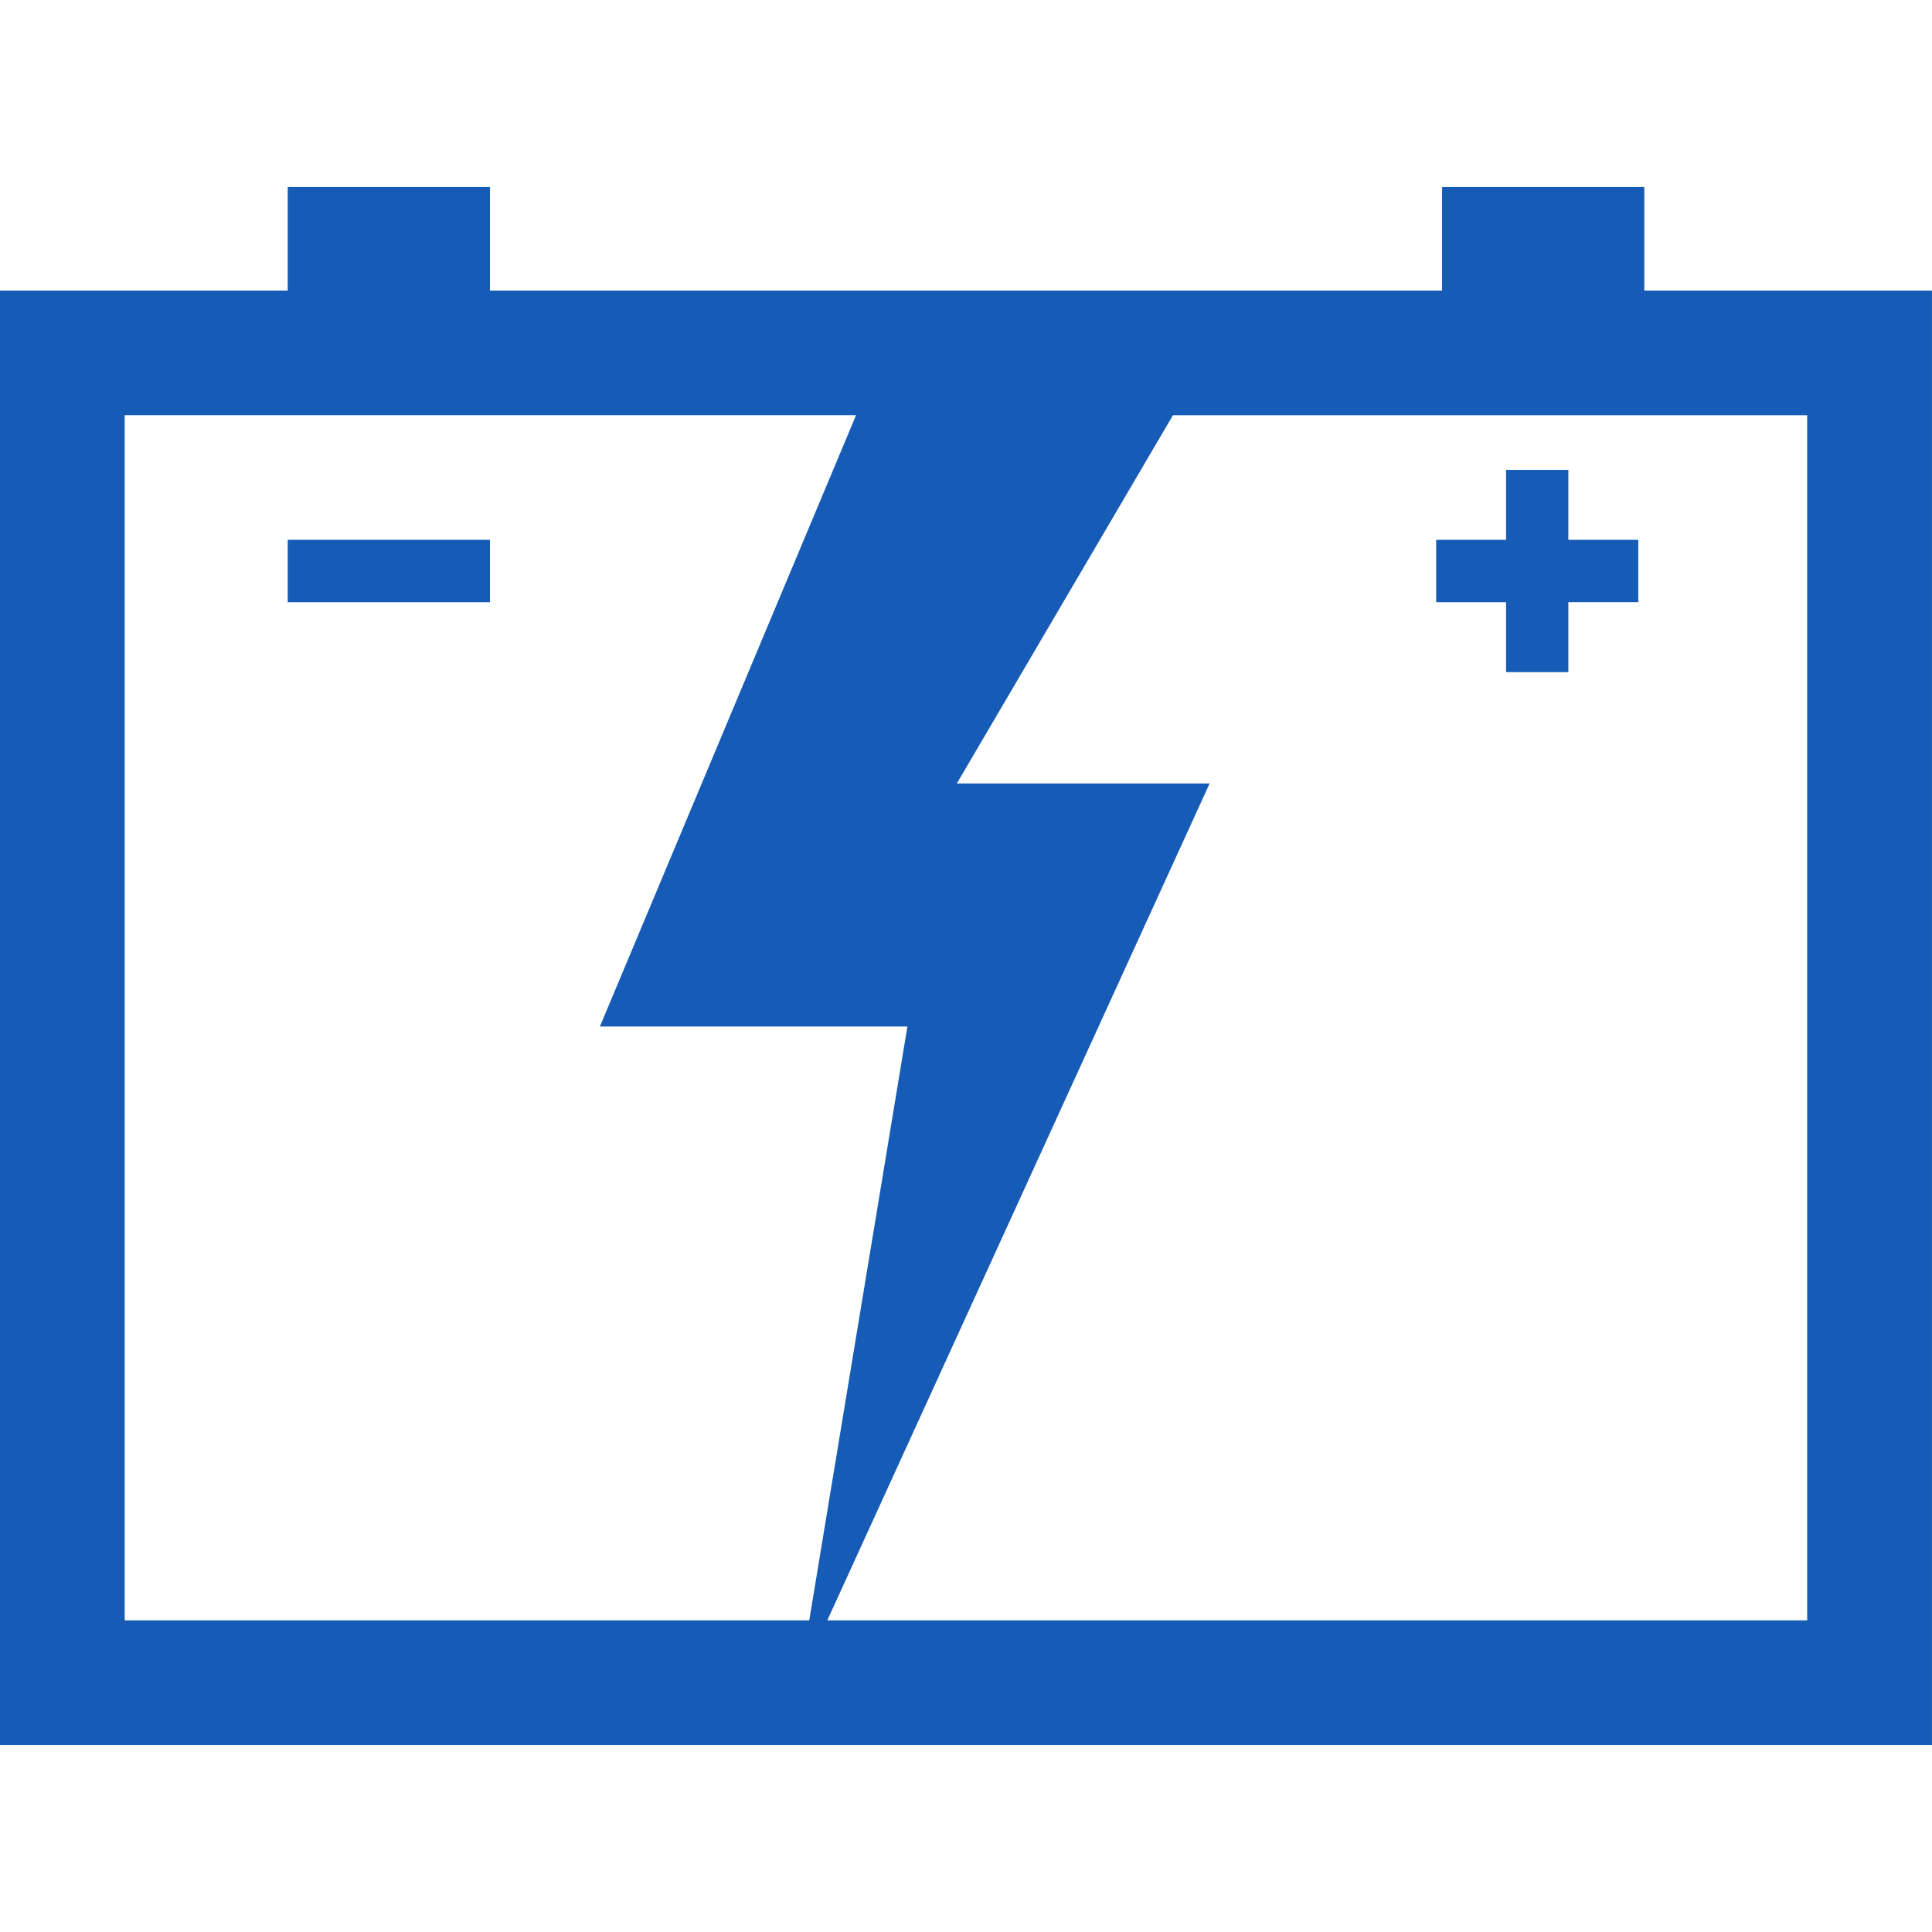
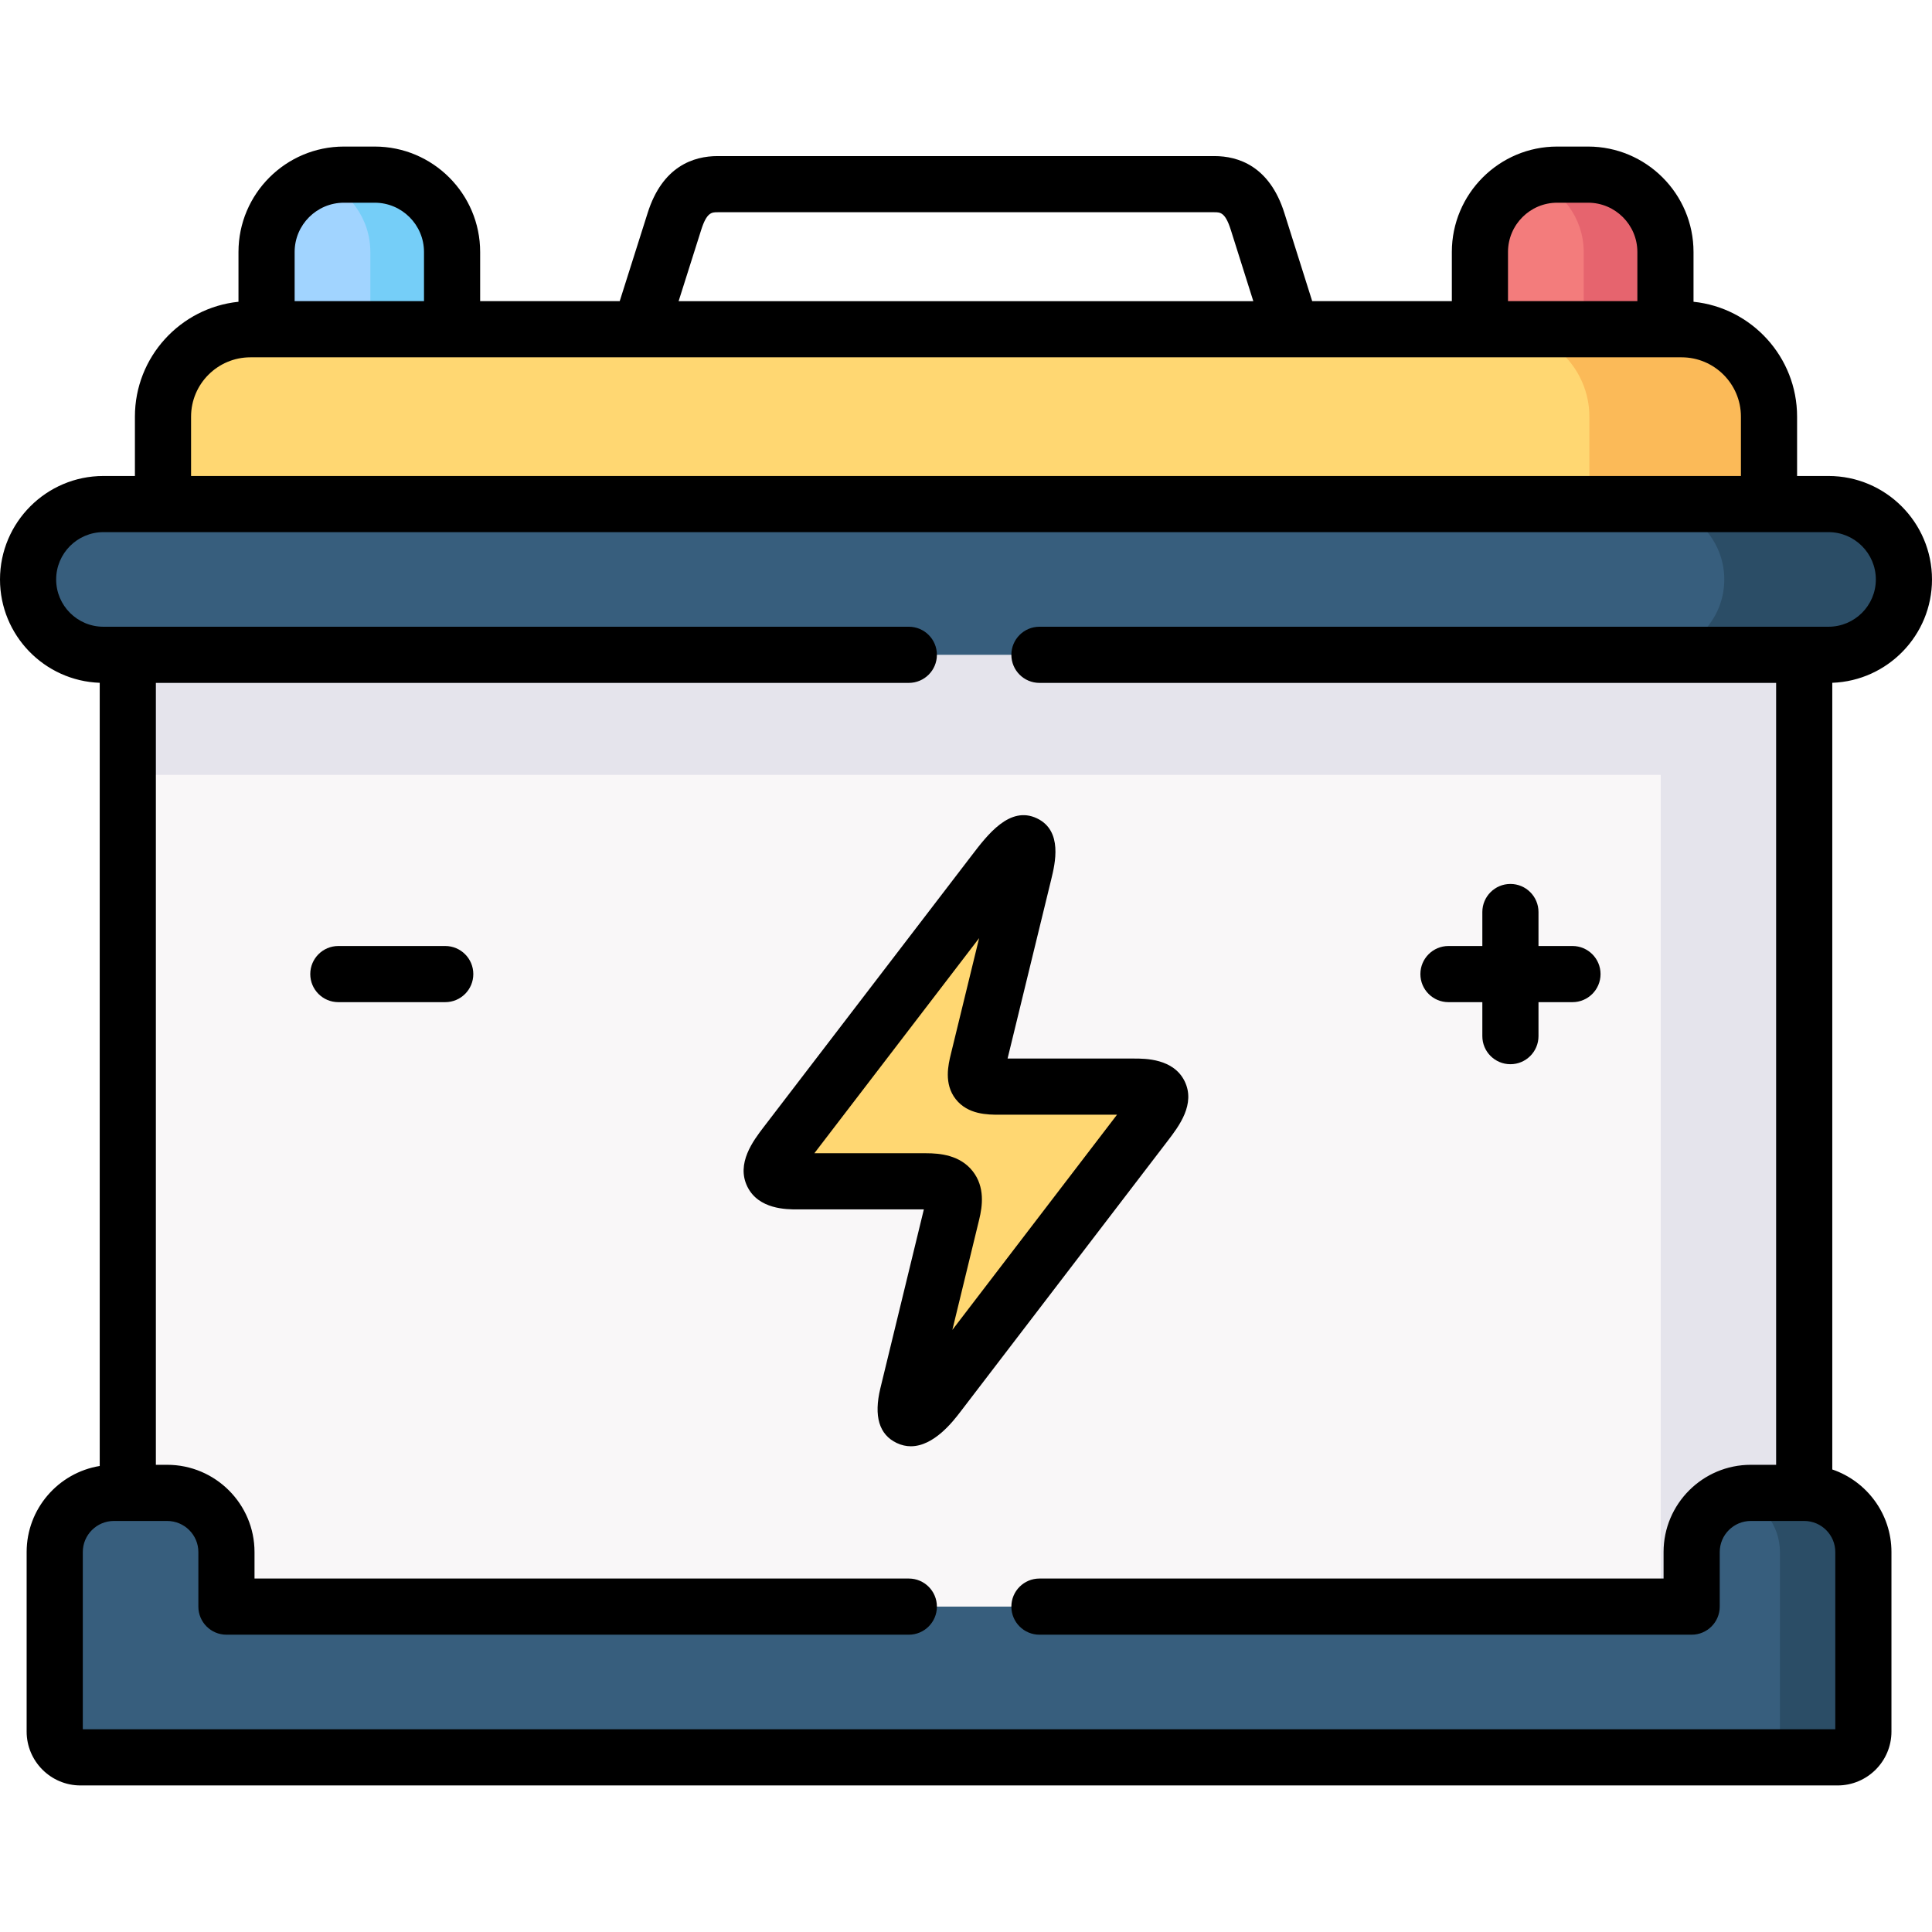
- <svg version="1.1" viewBox="0 0 70.074 70.075" fill="#165bb5">
+ <svg viewBox="0 0 512 512">
  <g>
    <g>
-       <path d="M10.436,19.58h7.335v2.262h-7.335V19.58z M54.627,24.378h2.258v-2.537h2.537V19.58h-2.537v-2.537h-2.258v2.537h-2.536    v2.262h2.536V24.378z M70.074,10.539v52.754H0V10.539h10.436V6.782h7.335v3.757h34.534V6.782h7.336v3.757H70.074z M4.522,58.772    h24.83l3.56-21.538H21.758l9.292-22.175H4.522V58.772z M65.553,15.061H42.544l-7.839,13.356h9.169L30.006,58.772h35.542V15.061    H65.553z" />
+       <path clip-rule="evenodd" d="m60.008 444.621h388.298l29.828-48.992v-222.097l-222.134-23.052-222.134 23.052v222.097z" fill="#f9f7f8" fill-rule="evenodd" />
+     </g>
+     <g>
+       <path clip-rule="evenodd" d="m70.641 87.251 23.108 12.504 26.057-12.504v-20.472c0-11.285-9.215-20.5-20.499-20.5h-8.167c-11.285 0-20.499 9.215-20.499 20.5z" fill="#a1d4ff" fill-rule="evenodd" />
+     </g>
+     <g>
+       <path clip-rule="evenodd" d="m392.195 66.779v20.472l26.936 13.638 22.229-13.638v-20.472c0-11.285-9.243-20.5-20.499-20.5h-8.194c-11.257 0-20.472 9.215-20.472 20.5z" fill="#f37c7c" fill-rule="evenodd" />
+     </g>
+     <g>
+       <path clip-rule="evenodd" d="m21.334 465.721h465.646c3.743 0 6.833-3.062 6.833-6.833v-26.284-21.294c0-8.62-7.06-15.68-15.679-15.68h-14.148c-8.619 0-15.679 7.06-15.679 15.68v14.461h-388.299v-14.461c0-8.62-7.06-15.68-15.708-15.68h-10.434-3.686c-8.619 0-15.679 7.06-15.679 15.68v21.294 26.284c0 3.77 3.062 6.833 6.833 6.833z" fill="#375e7d" fill-rule="evenodd" />
+     </g>
+     <g>
+       <path clip-rule="evenodd" d="m245.41 313.062c6.578 0 8.364 2.155 6.861 8.336l-11.738 48.287c-2.268 9.442 2.835 6.748 8.024 0l54.977-71.849c5.16-6.748 6.181-9.867-2.892-9.867h-35.753c-6.323 0-7.088-1.049-5.671-6.862l12.135-49.79c3.289-13.525-2.864-6.748-8.024.028l-55.005 71.821c-5.16 6.748-5.841 9.896 2.92 9.896z" fill="#ffd772" fill-rule="evenodd" />
+     </g>
+     <g>
+       <path clip-rule="evenodd" d="m33.866 205.346h406.245v220.424h8.194v-14.461c0-8.62 7.06-15.68 15.679-15.68h14.148v-222.097h-41.141-403.125z" fill="#e5e4ec" fill-rule="evenodd" />
+     </g>
+     <g>
+       <path clip-rule="evenodd" d="m471.697 432.603v26.284c0 3.771-3.062 6.833-6.833 6.833h22.116c3.743 0 6.833-3.062 6.833-6.833v-26.284-21.294c0-8.62-7.06-15.68-15.679-15.68h-14.148c-1.361 0-2.694.17-3.969.51 6.72 1.758 11.682 7.911 11.682 15.169v14.461 6.834z" fill="#2b4d66" fill-rule="evenodd" />
+     </g>
+     <g>
+       <path clip-rule="evenodd" d="m43.195 133.582 224.983 16.899 200.628-16.899v-23.165c0-12.731-10.434-23.165-23.165-23.165h-4.281c-107.204 0-214.379 0-321.554 0h-49.165-4.281c-12.731 0-23.165 10.434-23.165 23.165z" fill="#ffd772" fill-rule="evenodd" />
+     </g>
+     <g>
+       <path clip-rule="evenodd" d="m436.993 133.582h31.812v-23.165c0-12.731-10.434-23.165-23.165-23.165h-4.281-43.324c12.731 0 23.165 10.434 23.165 23.165v23.165z" fill="#fbba58" fill-rule="evenodd" />
+     </g>
+     <g>
+       <path clip-rule="evenodd" d="m33.866 173.532h444.267 6.436c8.024 0 14.971-4.763 18.146-11.597 1.191-2.552 1.843-5.387 1.843-8.364s-.652-5.813-1.843-8.364c-3.176-6.833-10.122-11.625-18.146-11.625h-15.764-425.61-15.793c-10.973 0-19.961 8.988-19.961 19.99 0 10.973 8.988 19.961 19.961 19.961h6.464z" fill="#375e7d" fill-rule="evenodd" />
+     </g>
+     <g>
+       <path clip-rule="evenodd" d="m436.993 173.532h41.141 6.436c8.024 0 14.971-4.763 18.146-11.597 1.191-2.552 1.843-5.387 1.843-8.364s-.652-5.813-1.843-8.364c-3.176-6.833-10.122-11.625-18.146-11.625h-15.764-31.812c7.996 0 14.942 4.792 18.118 11.625 1.191 2.552 1.843 5.387 1.843 8.364s-.652 5.813-1.843 8.364c-3.177 6.834-10.123 11.597-18.119 11.597z" fill="#2b4d66" fill-rule="evenodd" />
+     </g>
+     <g>
+       <path clip-rule="evenodd" d="m98.143 87.251h21.662v-20.472c0-11.285-9.215-20.5-20.499-20.5h-8.166c-2.353 0-4.622.397-6.748 1.134 7.996 2.807 13.751 10.434 13.751 19.366z" fill="#75cef8" fill-rule="evenodd" />
+     </g>
+     <g>
+       <path clip-rule="evenodd" d="m419.698 87.251h21.662v-20.472c0-11.285-9.243-20.5-20.499-20.5h-8.194c-2.353 0-4.622.397-6.72 1.134 7.967 2.807 13.751 10.434 13.751 19.366z" fill="#e6646e" fill-rule="evenodd" />
+     </g>
+     <g>
+       <path d="m512 153.571c0-15.125-12.305-27.431-27.43-27.431h-8.323v-15.724c0-15.809-12.049-28.857-27.447-30.444v-13.192c0-15.407-12.534-27.941-27.94-27.941h-8.194c-15.391 0-27.913 12.534-27.913 27.941v13.03h-37.006l-7.373-23.346c-3.93-12.481-12.258-15.101-18.552-15.101h-131.644c-6.294 0-14.623 2.62-18.548 15.09l-7.4 23.357h-36.984v-13.03c0-15.407-12.535-27.941-27.941-27.941h-8.165c-15.406 0-27.94 12.534-27.94 27.941v13.193c-15.397 1.586-27.447 14.634-27.447 30.444v15.724h-8.351c-15.11-.001-27.402 12.305-27.402 27.43 0 14.782 11.767 26.86 26.426 27.378v207.55c-10.969 1.799-19.366 11.34-19.366 22.81v47.578c0 7.871 6.403 14.274 14.274 14.274h465.646c7.87 0 14.274-6.403 14.274-14.274v-47.578c0-10.146-6.572-18.78-15.68-21.885v-208.476c14.661-.531 26.426-12.604 26.426-27.377zm-112.364-86.791c0-7.201 5.845-13.059 13.031-13.059h8.194c7.2 0 13.058 5.858 13.058 13.059v13.03h-34.282v-13.03zm-213.816-5.846c1.477-4.689 2.812-4.689 4.358-4.689h131.644c1.546 0 2.881 0 4.359 4.695l5.96 18.871h-152.3zm-107.738 5.846c0-7.201 5.858-13.059 13.058-13.059h8.166c7.201 0 13.059 5.858 13.059 13.059v13.03h-34.283zm-27.447 43.636c0-8.67 7.054-15.724 15.724-15.724h379.281c8.671 0 15.724 7.054 15.724 15.724v15.724h-410.729zm435.737 347.863h-464.429v-46.97c0-4.543 3.695-8.238 8.238-8.238h14.121c4.559 0 8.267 3.696 8.267 8.238v14.461c0 4.11 3.331 7.441 7.441 7.441h180.837c4.11 0 7.441-3.332 7.441-7.441s-3.331-7.441-7.441-7.441h-173.397v-7.02c0-12.749-10.385-23.121-23.149-23.121h-2.993v-207.215h199.538c4.11 0 7.441-3.332 7.441-7.441s-3.331-7.441-7.441-7.441h-213.444c-6.903 0-12.52-5.616-12.52-12.52 0-6.919 5.617-12.549 12.52-12.549h457.168c6.919 0 12.548 5.629 12.548 12.549 0 6.904-5.629 12.52-12.548 12.52h-209.106c-4.11 0-7.441 3.332-7.441 7.441s3.331 7.441 7.441 7.441h195.228v207.215h-6.707c-12.749 0-23.121 10.372-23.121 23.121v7.02h-165.4c-4.11 0-7.441 3.332-7.441 7.441s3.331 7.441 7.441 7.441h172.842c4.11 0 7.441-3.332 7.441-7.441v-14.461c0-4.543 3.695-8.238 8.238-8.238h14.148c4.543 0 8.238 3.696 8.238 8.238v46.97z" />
+       <path d="m313.92 286.498c-2.95-5.97-10.454-5.97-13.279-5.97h-33.624l11.565-47.452c1.019-4.19 3.14-12.909-3.772-16.202-7.199-3.432-13.097 4.311-17.389 9.948l-55.01 71.825c-2.765 3.617-7.395 9.671-4.344 15.845 2.972 6.011 10.385 6.011 13.175 6.011h33.588l-11.534 47.444c-1.77 7.372-.314 12.235 4.329 14.453 1.284.613 2.542.876 3.761.876 6.105 0 11.19-6.612 13.078-9.069l54.979-71.851c2.98-3.894 7.481-9.78 4.477-15.858zm-61.536 65.941 7.118-29.283c.843-3.468 1.58-8.566-1.731-12.781-3.349-4.262-8.659-4.754-12.361-4.754h-29.594l43.663-57.01-7.491 30.733c-.67 2.747-1.917 7.862 1.289 11.943 3.238 4.123 8.48 4.123 11.611 4.123h31.132z" />
+       <path d="m383.859 265.582h8.976v9.004c0 4.11 3.331 7.441 7.441 7.441s7.441-3.332 7.441-7.441v-9.004h9.003c4.11 0 7.441-3.332 7.441-7.441 0-4.11-3.331-7.441-7.441-7.441h-9.003v-9.004c0-4.11-3.331-7.441-7.441-7.441s-7.441 3.332-7.441 7.441v9.004h-8.976c-4.11 0-7.441 3.332-7.441 7.441s3.331 7.441 7.441 7.441z" />
+       <path d="m117.991 250.7h-28.326c-4.11 0-7.441 3.332-7.441 7.441 0 4.11 3.331 7.441 7.441 7.441h28.326c4.11 0 7.441-3.332 7.441-7.441 0-4.11-3.331-7.441-7.441-7.441z" />
    </g>
  </g>
</svg>
